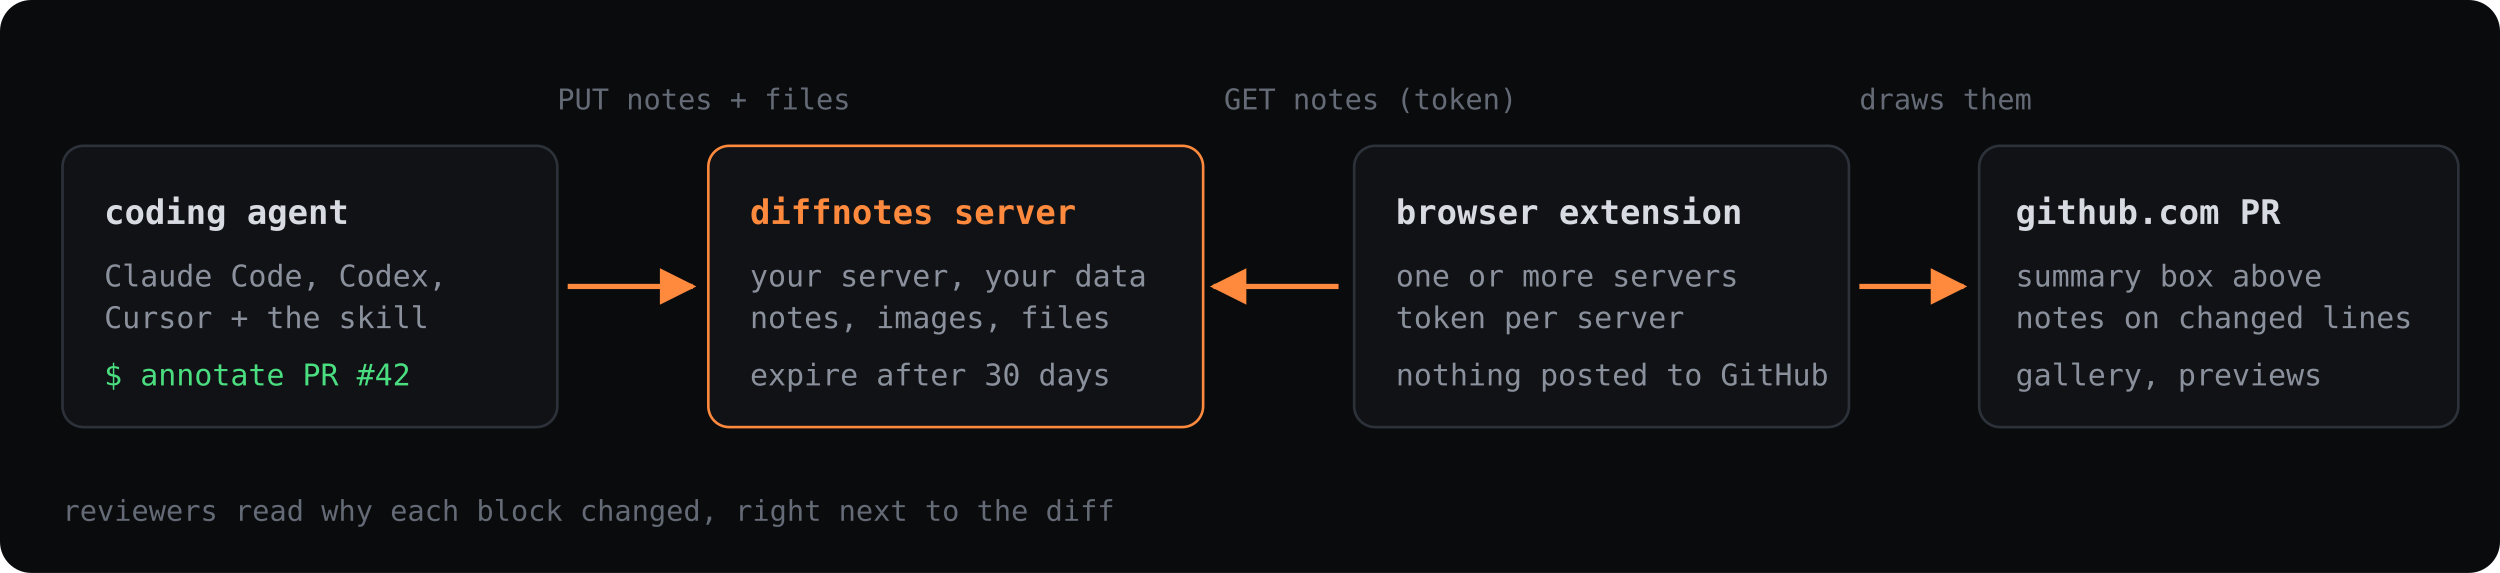
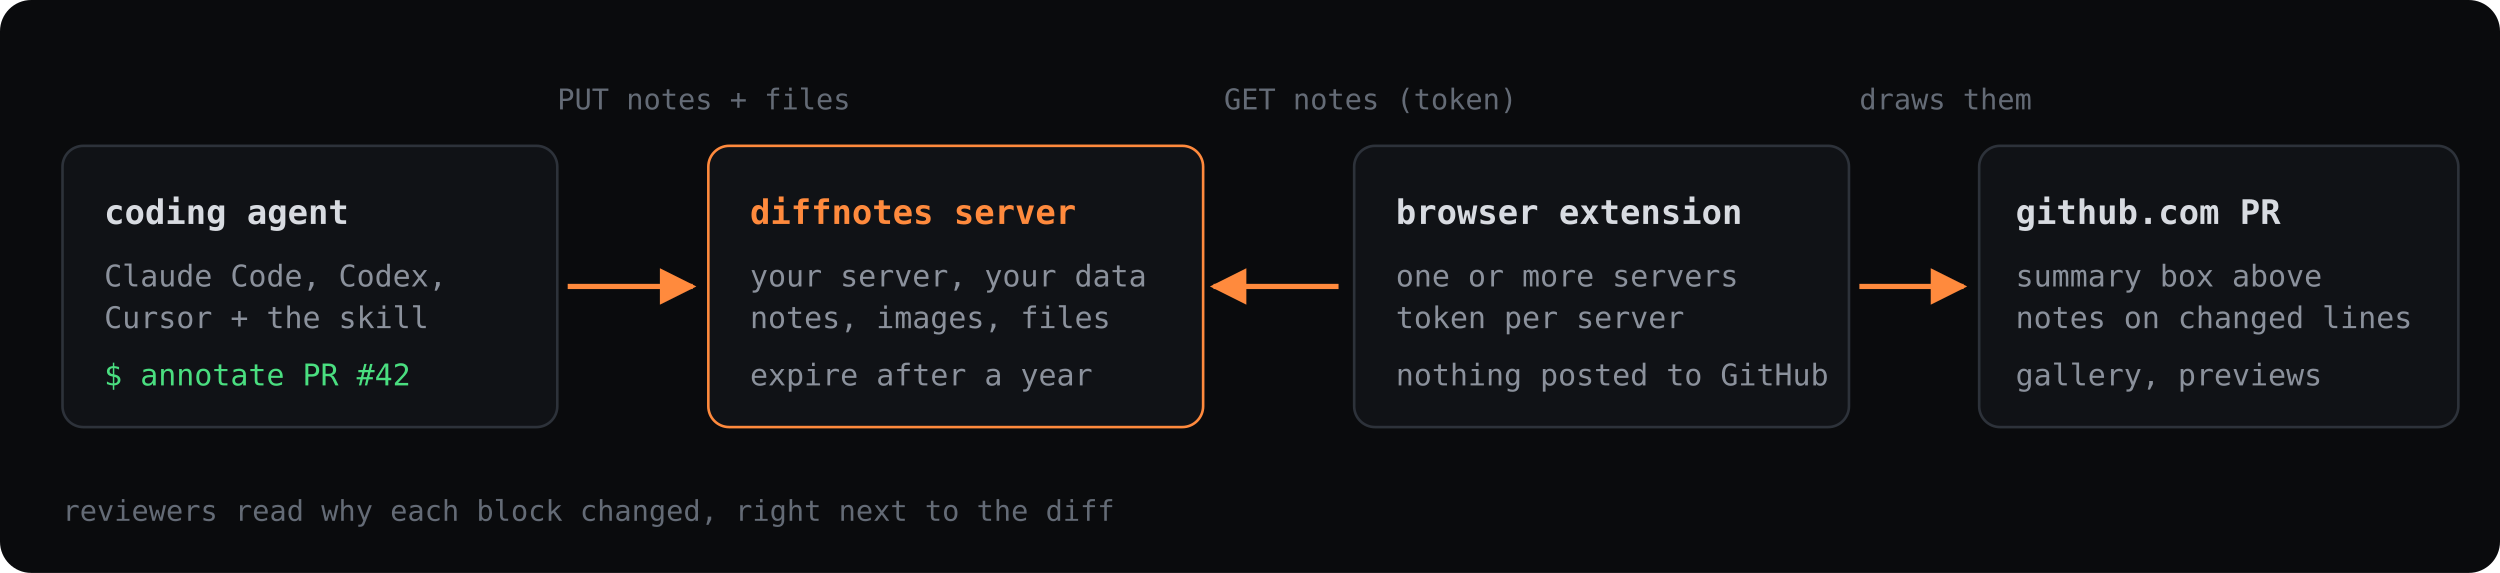
<svg xmlns="http://www.w3.org/2000/svg" viewBox="0 0 960 220" font-family="ui-monospace, SFMono-Regular, Menlo, monospace" font-size="13">
  <rect width="960" height="220" rx="12" fill="#0a0b0d" />
  <defs>
    <marker id="a" viewBox="0 0 10 10" refX="9" refY="5" markerWidth="7" markerHeight="7" orient="auto">
      <path d="M0 0L10 5L0 10z" fill="#ff8a3d" />
    </marker>
  </defs>
  <g fill="#101216" stroke="#2d323a">
    <rect x="24" y="56" width="190" height="108" rx="8" />
    <rect x="272" y="56" width="190" height="108" rx="8" stroke="#ff8a3d" />
    <rect x="520" y="56" width="190" height="108" rx="8" />
    <rect x="760" y="56" width="184" height="108" rx="8" />
  </g>
  <g fill="#d8dbe1" font-weight="700">
    <text x="40" y="86">coding agent</text>
    <text x="288" y="86" fill="#ff8a3d">diffnotes server</text>
    <text x="536" y="86">browser extension</text>
    <text x="774" y="86">github.com PR</text>
  </g>
  <g fill="#8b919c" font-size="11.5">
    <text x="40" y="110">Claude Code, Codex,</text>
    <text x="40" y="126">Cursor + the skill</text>
    <text x="40" y="148" fill="#4ade80">$ annotate PR #42</text>
    <text x="288" y="110">your server, your data</text>
    <text x="288" y="126">notes, images, files</text>
-     <text x="288" y="148">expire after 30 days</text>
+     <text x="288" y="148">expire after a year</text>
    <text x="536" y="110">one or more servers</text>
    <text x="536" y="126">token per server</text>
    <text x="536" y="148">nothing posted to GitHub</text>
    <text x="774" y="110">summary box above</text>
    <text x="774" y="126">notes on changed lines</text>
    <text x="774" y="148">gallery, previews</text>
  </g>
  <g stroke="#ff8a3d" stroke-width="2" marker-end="url(#a)">
    <line x1="218" y1="110" x2="266" y2="110" />
    <line x1="514" y1="110" x2="466" y2="110" />
    <line x1="714" y1="110" x2="754" y2="110" />
  </g>
  <g fill="#646b76" font-size="11">
    <text x="214" y="42">PUT notes + files</text>
    <text x="470" y="42">GET notes (token)</text>
    <text x="714" y="42">draws them</text>
  </g>
  <text x="24" y="200" fill="#646b76" font-size="11">reviewers read why each block changed, right next to the diff</text>
</svg>
